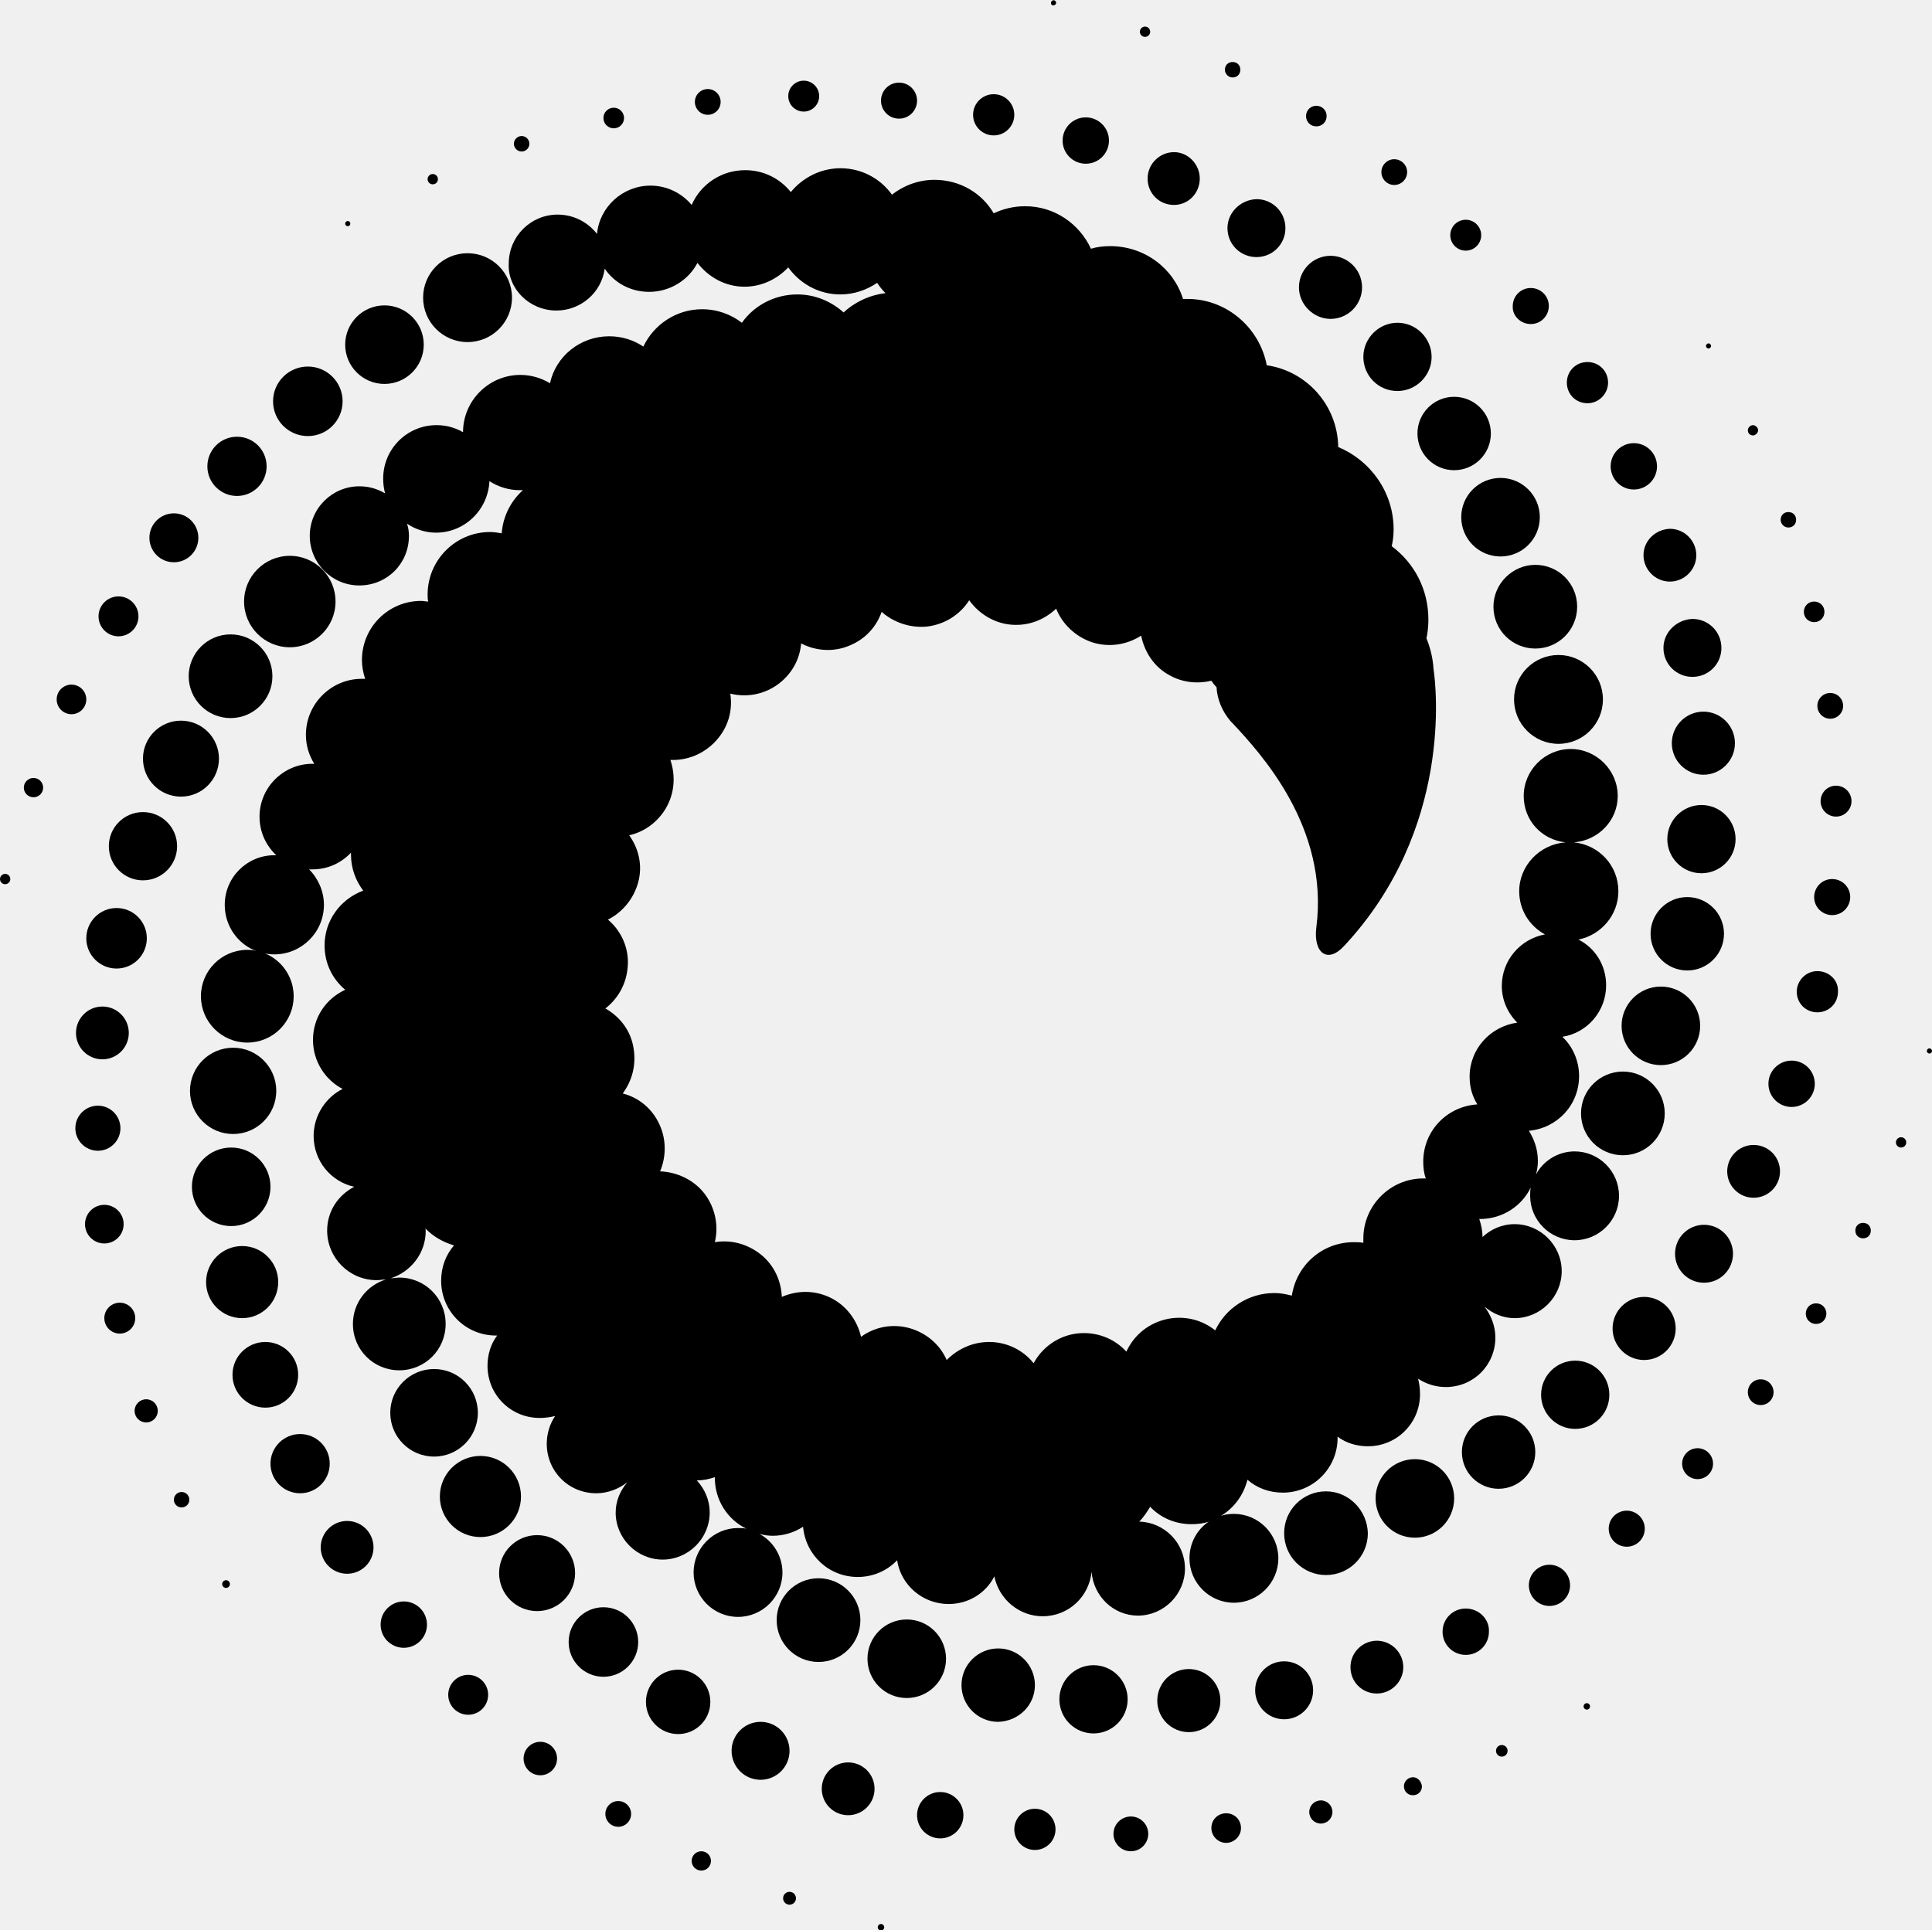
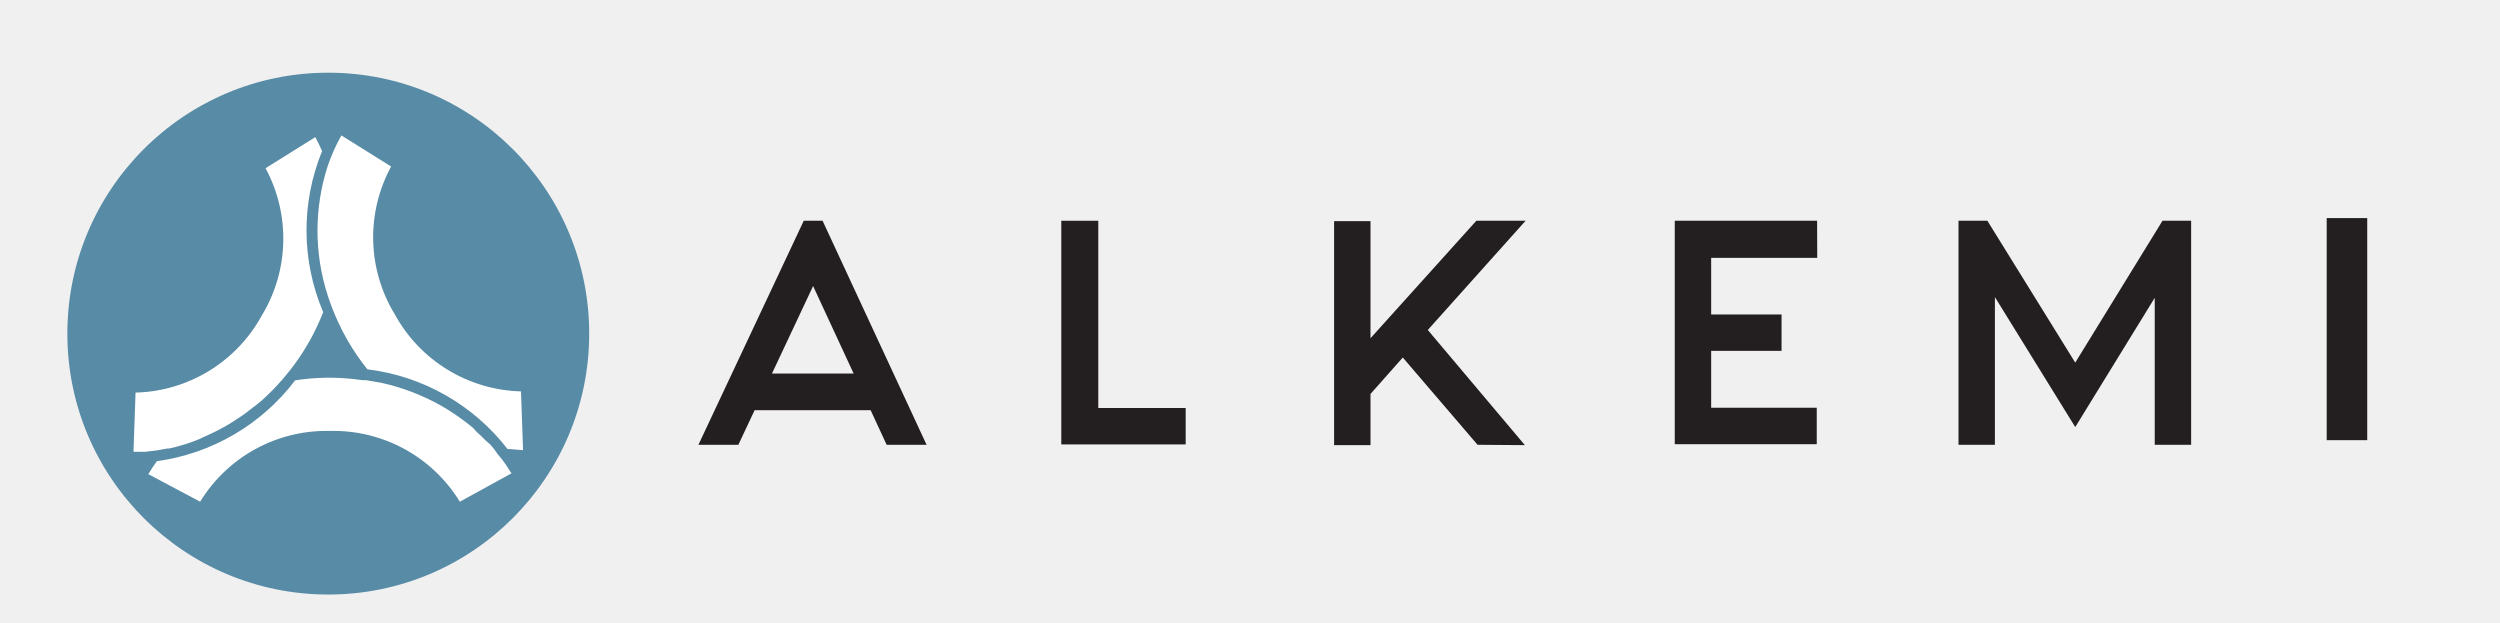
- <svg xmlns="http://www.w3.org/2000/svg" id="Layer_1" width="2500" height="2498" viewBox="100 100.1 300 299.7">
-   <style>.st0{fill:black}</style>
-   <circle class="st0" cx="236.8" cy="399.4" r=".5" />
-   <circle class="st0" cx="222.6" cy="394.9" r="1" />
-   <circle class="st0" cx="208.9" cy="389.1" r="1.5" />
-   <circle class="st0" cx="196" cy="381.8" r="2" />
-   <circle class="st0" cx="183.9" cy="373.2" r="2.6" />
-   <circle class="st0" cx="172.7" cy="363.3" r="3.1" />
-   <circle class="st0" cx="162.7" cy="352.4" r="3.6" />
-   <circle class="st0" cx="153.9" cy="340.4" r="4.1" />
-   <circle class="st0" cx="146.6" cy="327.4" r="4.6" />
-   <circle class="st0" cx="141.2" cy="313.6" r="5.1" />
-   <circle class="st0" cx="137.6" cy="299.2" r="5.6" />
-   <circle class="st0" cx="135.9" cy="284.4" r="6.1" />
-   <circle class="st0" cx="136.2" cy="269.5" r="6.7" />
-   <circle class="st0" cx="138.4" cy="254.8" r="7.2" />
-   <circle class="st0" cx="346.4" cy="365.1" r=".5" />
-   <path class="st0" d="M333.2 371.1c-.5 0-.9.4-.9.9s.4.9.9.9.9-.4.9-.9-.4-.9-.9-.9zM319.4 376.1c-.7 0-1.4.6-1.4 1.4s.6 1.4 1.4 1.4c.8 0 1.4-.6 1.4-1.4-.1-.8-.7-1.4-1.4-1.4z" />
-   <circle class="st0" cx="305.1" cy="381.5" r="1.8" />
-   <path class="st0" d="M290.4 381.7c-1.3 0-2.3 1-2.3 2.3 0 1.2 1 2.3 2.3 2.3 1.2 0 2.3-1 2.3-2.3 0-1.3-1-2.3-2.3-2.3z" />
-   <circle class="st0" cx="275.6" cy="384.9" r="2.7" />
-   <circle class="st0" cx="260.7" cy="384.2" r="3.2" />
-   <circle class="st0" cx="246" cy="382" r="3.6" />
-   <circle class="st0" cx="231.7" cy="377.9" r="4.1" />
-   <circle class="st0" cx="218.1" cy="372" r="4.5" />
-   <circle class="st0" cx="205.3" cy="364.4" r="5" />
-   <circle class="st0" cx="193.7" cy="355.1" r="5.4" />
-   <circle class="st0" cx="183.4" cy="344.4" r="5.9" />
-   <circle class="st0" cx="174.6" cy="332.5" r="6.3" />
-   <circle class="st0" cx="167.4" cy="319.5" r="6.8" />
-   <circle class="st0" cx="399.6" cy="263.3" r=".4" />
-   <circle class="st0" cx="395.2" cy="277.5" r=".8" />
-   <path class="st0" d="M389.3 290c-.7 0-1.2.5-1.2 1.2s.5 1.2 1.2 1.2 1.2-.5 1.2-1.2-.5-1.2-1.2-1.2zM382 302.5c-.9 0-1.6.7-1.6 1.6s.7 1.6 1.6 1.6c.9 0 1.6-.7 1.6-1.6 0-.9-.7-1.6-1.6-1.6z" />
-   <circle class="st0" cx="373.4" cy="316.3" r="2" />
-   <circle class="st0" cx="363.6" cy="327.4" r="2.4" />
-   <circle class="st0" cx="352.6" cy="337.5" r="2.8" />
-   <circle class="st0" cx="340.6" cy="346.3" r="3.2" />
-   <path class="st0" d="M327.6 349.9c-2 0-3.6 1.6-3.6 3.6s1.6 3.6 3.6 3.6 3.6-1.6 3.6-3.6c.1-2-1.6-3.6-3.6-3.6zM313.8 354.9c-2.2 0-4.1 1.8-4.1 4.1s1.8 4.1 4.1 4.1c2.2 0 4.1-1.8 4.1-4.1s-1.9-4.1-4.1-4.1z" />
-   <circle class="st0" cx="299.4" cy="362.6" r="4.5" />
-   <circle class="st0" cx="284.6" cy="364.2" r="4.9" />
-   <circle class="st0" cx="269.8" cy="364" r="5.3" />
-   <path class="st0" d="M260.7 361.8c0-3.1-2.5-5.7-5.7-5.7-3.1 0-5.7 2.5-5.7 5.7 0 3.1 2.5 5.7 5.7 5.7 3.2-.1 5.7-2.6 5.7-5.7z" />
-   <circle class="st0" cx="240.8" cy="357.7" r="6.1" />
-   <circle class="st0" cx="227.1" cy="351.7" r="6.5" />
-   <path class="st0" d="M365.3 154.2c.2 0 .4-.2.4-.4s-.2-.4-.4-.4-.4.2-.4.4.2.4.4.4zM372.2 167.7c.4 0 .8-.4.8-.8s-.4-.8-.8-.8-.8.4-.8.8c0 .5.4.8.8.8zM377.7 182c.7 0 1.2-.5 1.2-1.2s-.5-1.2-1.2-1.2-1.2.5-1.2 1.2c0 .6.5 1.2 1.2 1.2zM381.7 196.7c.9 0 1.6-.7 1.6-1.6 0-.9-.7-1.6-1.6-1.6-.9 0-1.6.7-1.6 1.6 0 .9.7 1.6 1.6 1.6z" />
-   <circle class="st0" cx="384.2" cy="209.7" r="2" />
-   <circle class="st0" cx="385.1" cy="224.5" r="2.4" />
-   <path class="st0" d="M384.5 236.6c-1.6 0-2.8 1.3-2.8 2.8 0 1.6 1.3 2.8 2.8 2.8 1.6 0 2.8-1.3 2.8-2.8 0-1.6-1.3-2.8-2.8-2.8zM382.2 250.9c-1.8 0-3.2 1.5-3.2 3.2 0 1.8 1.4 3.2 3.2 3.2 1.8 0 3.2-1.4 3.2-3.2.1-1.8-1.4-3.2-3.2-3.2z" />
-   <circle class="st0" cx="378.2" cy="268.4" r="3.6" />
-   <circle class="st0" cx="372.3" cy="282" r="4.1" />
-   <circle class="st0" cx="364.6" cy="294.8" r="4.5" />
-   <path class="st0" d="M355.3 301.5c-2.7 0-4.9 2.2-4.9 4.9s2.2 4.9 4.9 4.9 4.9-2.2 4.9-4.9-2.2-4.9-4.9-4.9z" />
-   <circle class="st0" cx="344.6" cy="316.7" r="5.3" />
-   <circle class="st0" cx="332.7" cy="325.6" r="5.7" />
-   <circle class="st0" cx="319.7" cy="332.8" r="6.1" />
-   <path class="st0" d="M305.9 331.7c-3.6 0-6.5 2.9-6.5 6.5s2.9 6.5 6.5 6.5 6.5-2.9 6.5-6.5c-.1-3.6-3-6.5-6.5-6.5zM263.6 100.9c.2 0 .4-.2.4-.4s-.2-.4-.4-.4-.4.2-.4.4c0 .3.1.4.4.4z" />
-   <circle class="st0" cx="277.8" cy="105" r=".8" />
-   <path class="st0" d="M291.4 112.1c.7 0 1.2-.5 1.2-1.2s-.5-1.2-1.2-1.2-1.2.5-1.2 1.2c0 .6.5 1.2 1.2 1.2zM304.4 119.7c.9 0 1.6-.7 1.6-1.6 0-.9-.7-1.6-1.6-1.6-.9 0-1.6.7-1.6 1.6 0 .9.7 1.6 1.6 1.6zM316.5 128.8c1.1 0 2-.9 2-2s-.9-2-2-2-2 .9-2 2 .9 2 2 2z" />
-   <circle class="st0" cx="327.6" cy="136.6" r="2.4" />
-   <path class="st0" d="M337.7 150.4c1.6 0 2.8-1.3 2.8-2.8 0-1.6-1.3-2.8-2.8-2.8-1.6 0-2.8 1.3-2.8 2.8-.1 1.5 1.2 2.8 2.8 2.8zM346.5 162.7c1.8 0 3.2-1.5 3.2-3.2 0-1.8-1.4-3.2-3.2-3.2-1.8 0-3.2 1.4-3.2 3.2 0 1.8 1.4 3.2 3.2 3.2z" />
-   <circle class="st0" cx="353.7" cy="172.5" r="3.6" />
-   <path class="st0" d="M355.2 186.3c0 2.2 1.8 4.1 4.1 4.1 2.2 0 4.1-1.8 4.1-4.1 0-2.2-1.8-4.1-4.1-4.1-2.3.1-4.1 1.9-4.1 4.1zM358.3 200.7c0 2.5 2 4.5 4.5 4.5s4.5-2 4.5-4.5-2-4.5-4.5-4.5c-2.5.1-4.5 2.1-4.5 4.5zM359.6 215.5c0 2.7 2.2 4.9 4.9 4.9s4.9-2.2 4.9-4.9-2.2-4.9-4.9-4.9-4.9 2.2-4.9 4.9z" />
-   <circle class="st0" cx="364.2" cy="230.4" r="5.3" />
-   <circle class="st0" cx="362" cy="245.1" r="5.7" />
-   <circle class="st0" cx="357.9" cy="259.4" r="6.1" />
-   <circle class="st0" cx="352" cy="273" r="6.5" />
-   <circle class="st0" cx="154" cy="134.8" r=".4" />
-   <circle class="st0" cx="167.2" cy="127.9" r=".8" />
-   <circle class="st0" cx="181" cy="122.4" r="1.2" />
-   <circle class="st0" cx="195.3" cy="118.4" r="1.6" />
-   <circle class="st0" cx="209.9" cy="115.9" r="2" />
-   <circle class="st0" cx="224.8" cy="115" r="2.4" />
-   <circle class="st0" cx="239.6" cy="115.7" r="2.8" />
-   <circle class="st0" cx="254.3" cy="117.9" r="3.2" />
-   <circle class="st0" cx="268.6" cy="121.9" r="3.6" />
-   <path class="st0" d="M282.3 131.9c2.2 0 4-1.8 4-4.1 0-2.2-1.8-4.1-4-4.1s-4.1 1.8-4.1 4.1 1.8 4.1 4.1 4.1zM290.6 135.5c0 2.5 2 4.5 4.5 4.5s4.5-2 4.5-4.5-2-4.5-4.5-4.5c-2.5.1-4.5 2.1-4.5 4.5zM306.6 149.6c2.7 0 4.9-2.2 4.9-4.9s-2.2-4.9-4.9-4.9-4.9 2.2-4.9 4.9 2.3 4.9 4.9 4.9zM317 160.8c2.9 0 5.3-2.4 5.3-5.3s-2.4-5.3-5.3-5.3-5.3 2.4-5.3 5.3 2.3 5.3 5.3 5.3z" />
-   <circle class="st0" cx="325.8" cy="167.4" r="5.7" />
-   <circle class="st0" cx="333" cy="180.4" r="6.1" />
-   <path class="st0" d="M331.9 194.3c0 3.6 2.9 6.5 6.5 6.5s6.5-2.9 6.5-6.5-2.9-6.5-6.5-6.5c-3.5 0-6.5 2.9-6.5 6.5z" />
-   <circle class="st0" cx="342" cy="208.7" r="6.9" />
-   <circle class="st0" cx="100.8" cy="236.6" r=".8" />
-   <circle class="st0" cx="105.2" cy="222.4" r="1.5" />
-   <circle class="st0" cx="111.1" cy="208.7" r="2.3" />
-   <circle class="st0" cx="118.4" cy="195.8" r="3.1" />
-   <circle class="st0" cx="127" cy="183.6" r="3.8" />
-   <circle class="st0" cx="136.8" cy="172.5" r="4.6" />
-   <circle class="st0" cx="147.8" cy="162.4" r="5.4" />
-   <circle class="st0" cx="159.7" cy="153.6" r="6.1" />
-   <circle class="st0" cx="172.6" cy="146.3" r="6.9" />
-   <path class="st0" d="M186.4 148.3c3.8 0 7-2.8 7.5-6.5 1.5 2.2 4 3.6 6.9 3.6 3.2 0 6.1-1.8 7.5-4.5 1.7 2.2 4.3 3.7 7.3 3.7 2.7 0 5.1-1.2 6.8-3 1.8 2.5 4.7 4.2 8.1 4.2 2.1 0 4.1-.7 5.7-1.8.4.6.8 1.1 1.3 1.6-2.5.3-4.8 1.4-6.5 3-1.9-1.7-4.4-2.8-7.2-2.8-3.5 0-6.7 1.7-8.6 4.4-1.7-1.3-3.8-2.1-6.2-2.1-4 0-7.5 2.4-9.1 5.8-1.5-1-3.3-1.6-5.3-1.6-4.5 0-8.3 3.1-9.2 7.3-1.3-.8-2.9-1.3-4.6-1.3-4.9 0-8.9 4-8.9 8.9-1.2-.7-2.6-1.1-4.1-1.1-4.6 0-8.3 3.7-8.3 8.3 0 .8.1 1.6.3 2.3-1.2-.7-2.5-1.1-4-1.1-4.2 0-7.7 3.4-7.7 7.7 0 4.2 3.4 7.7 7.7 7.7s7.7-3.4 7.7-7.7c0-.7-.1-1.3-.3-1.9 1.3.9 2.9 1.4 4.5 1.4 4.5 0 8.1-3.6 8.3-8 1.4.9 3 1.4 4.7 1.4h.5c-1.9 1.7-3.1 4.1-3.3 6.7-.6-.1-1.2-.2-1.8-.2-5.4 0-9.7 4.4-9.7 9.7 0 .4 0 .8.1 1.1-.4 0-.7-.1-1.1-.1-5.1 0-9.2 4.1-9.2 9.2 0 1 .2 2 .5 2.9h-.5c-4.8 0-8.7 3.9-8.7 8.7 0 1.7.5 3.2 1.3 4.5h-.3c-4.5 0-8.2 3.7-8.2 8.2 0 2.4 1 4.5 2.6 6h-.3c-4.2 0-7.7 3.4-7.7 7.7s3.4 7.7 7.7 7.7c4.2 0 7.7-3.4 7.7-7.7 0-2.1-.9-4.1-2.3-5.5h.5c2.4 0 4.5-1 6-2.6v.3c0 2.1.7 4 1.9 5.6-3.5 1.3-6 4.6-6 8.5 0 2.8 1.2 5.2 3.2 6.9-3 1.4-5 4.3-5 7.8 0 3.3 1.9 6.2 4.6 7.6-2.6 1.3-4.5 4.1-4.5 7.3 0 3.9 2.7 7.1 6.3 7.9-2.5 1.3-4.2 3.8-4.2 6.8 0 4.2 3.4 7.7 7.7 7.7.5 0 .9-.1 1.4-.1-2.9.9-5.1 3.6-5.1 6.9 0 4 3.2 7.2 7.2 7.2s7.2-3.2 7.2-7.2-3.2-7.2-7.2-7.2c-.4 0-.9.1-1.3.1 3.1-1 5.4-3.9 5.4-7.3 0-.2 0-.4-.1-.5 1.2 1.3 2.8 2.2 4.5 2.7-1.3 1.5-2 3.4-2 5.5 0 4.7 3.8 8.5 8.5 8.5h.2c-1 1.3-1.5 3-1.5 4.7 0 4.5 3.6 8.1 8.1 8.1.8 0 1.6-.1 2.4-.3-.8 1.2-1.3 2.7-1.3 4.3 0 4.3 3.4 7.7 7.7 7.7 1.8 0 3.5-.7 4.8-1.7-1.1 1.3-1.8 2.9-1.8 4.7 0 4 3.3 7.3 7.3 7.3s7.3-3.3 7.3-7.3c0-2-.8-3.7-2-5 1 0 1.9-.2 2.8-.5v.1c0 3.5 2 6.5 4.9 7.9-.4-.1-.9-.1-1.3-.1-3.8 0-6.9 3.1-6.9 6.9 0 3.8 3.1 6.9 6.9 6.9 3.8 0 6.9-3.1 6.9-6.9 0-2.6-1.5-4.9-3.6-6 .7.2 1.4.3 2.1.3 1.7 0 3.3-.5 4.7-1.4.4 4.4 4 7.8 8.5 7.8 2.4 0 4.6-1 6.1-2.6.6 3.9 4 6.8 8 6.8 3.1 0 5.8-1.7 7.1-4.3.7 3.5 3.8 6.2 7.5 6.2 4 0 7.2-3 7.6-6.9.3 3.8 3.4 6.8 7.2 6.8 4 0 7.3-3.3 7.3-7.3s-3.2-7.2-7.1-7.3c.7-.7 1.2-1.5 1.7-2.3 1.6 1.7 3.9 2.7 6.4 2.7.9 0 1.9-.1 2.7-.4-1.8 1.2-3 3.3-3 5.7 0 3.8 3.1 6.9 6.9 6.9 3.8 0 6.9-3.1 6.9-6.9 0-3.8-3.1-6.9-6.9-6.9-.7 0-1.4.1-2 .3 2-1.2 3.5-3.2 4.1-5.6 1.5 1.3 3.4 2 5.5 2 4.7 0 8.5-3.8 8.5-8.5v-.2c1.3 1 3 1.5 4.7 1.5 4.5 0 8.1-3.6 8.1-8.1 0-.8-.1-1.6-.3-2.4 1.2.8 2.7 1.3 4.3 1.3 4.3 0 7.7-3.4 7.7-7.7 0-1.8-.7-3.5-1.7-4.8 1.3 1.1 2.9 1.8 4.7 1.8 4 0 7.3-3.3 7.3-7.3s-3.3-7.3-7.3-7.3c-2 0-3.7.8-5 2 0-1-.2-1.9-.5-2.8h.1c3.5 0 6.5-2 7.9-4.9-.1.4-.1.9-.1 1.3 0 3.8 3.1 6.9 6.9 6.9 3.8 0 6.9-3.1 6.9-6.9 0-3.8-3.1-6.9-6.9-6.9-2.6 0-4.9 1.5-6 3.6.2-.7.3-1.4.3-2.1 0-1.7-.5-3.3-1.4-4.7 4.4-.4 7.8-4 7.8-8.5 0-2.4-1-4.6-2.6-6.1 3.9-.6 6.8-4 6.8-8 0-3.1-1.7-5.8-4.3-7.1 3.5-.7 6.2-3.8 6.2-7.5 0-4-3-7.2-6.9-7.6 3.8-.3 6.8-3.4 6.8-7.2 0-4-3.3-7.3-7.3-7.3s-7.3 3.3-7.3 7.3c0 3.8 2.8 6.8 6.5 7.2-4 .3-7.2 3.6-7.2 7.6 0 2.9 1.6 5.4 4 6.7-3.8.7-6.7 4-6.7 8 0 2.2.9 4.2 2.4 5.7-4.2.6-7.4 4.1-7.4 8.4 0 1.6.4 3 1.2 4.3-4.7.3-8.4 4.1-8.4 8.9 0 .9.1 1.8.4 2.6h-.4c-5.1 0-9.3 4.2-9.3 9.3v.7c-.5-.1-1-.1-1.5-.1-4.9 0-8.9 3.6-9.6 8.3-.8-.2-1.7-.4-2.7-.4-4.1 0-7.6 2.4-9.2 5.8-2-1.6-4.6-2.3-7.3-1.8-3 .6-5.3 2.5-6.5 5.1-1.9-2.1-4.8-3.2-7.8-2.8-2.9.4-5.3 2.2-6.6 4.6-1.6-2-4.1-3.3-6.9-3.3-2.6 0-4.9 1.1-6.6 2.8-1-2.3-3-4.1-5.6-4.9-2.7-.8-5.5-.3-7.7 1.3-.6-2.6-2.3-4.9-4.8-6.1-2.5-1.2-5.2-1.1-7.5-.1-.1-2.5-1.2-5-3.4-6.7-2.1-1.6-4.6-2.2-7-1.8.6-2.5.1-5.2-1.5-7.4-1.7-2.3-4.4-3.5-7-3.6 1-2.4 1-5.2-.3-7.7-1.2-2.3-3.2-3.8-5.5-4.4 1.4-1.9 2.1-4.3 1.7-6.9-.4-2.8-2.1-5-4.4-6.3 2.2-1.7 3.5-4.3 3.5-7.2 0-2.6-1.2-5-3.1-6.6 2.2-1.1 4-3.2 4.7-5.8.7-2.6.1-5.2-1.4-7.3 2.3-.5 4.4-2 5.7-4.2 1.4-2.4 1.5-5.1.7-7.5 2.6.1 5.2-.9 7.1-3 1.9-2.1 2.6-4.7 2.2-7.3 2.4.6 5 .2 7.2-1.3 2.3-1.6 3.6-4 3.8-6.5 2.3 1.2 5.1 1.4 7.6.3 2.4-1 4.1-2.9 4.9-5.2 1.8 1.6 4.3 2.5 6.9 2.3 2.9-.3 5.3-1.9 6.7-4.1 1.5 2.1 3.9 3.6 6.6 3.8 2.7.2 5.1-.8 6.9-2.5.9 2.3 2.9 4.3 5.5 5.2 2.7.9 5.5.4 7.7-1 .5 2.5 2 4.9 4.5 6.2 2 1.1 4.3 1.3 6.4.8.2.3.5.7.8 1 .1 1.9.9 3.8 2.2 5.3l.2.2c4.5 4.8 15.1 16.3 13.1 31.8-.5 3.9 1.7 5.8 4.4 2.8 16.8-18.1 14.2-40.3 13.8-42.9-.1-1.7-.5-3.3-1.1-4.8.2-.9.3-1.9.3-2.9 0-4.7-2.2-8.8-5.7-11.4.2-.8.3-1.7.3-2.6 0-5.8-3.6-10.7-8.6-12.8-.1-6.5-4.9-11.8-11.1-12.7-1.1-5.8-6.2-10.3-12.3-10.3h-.7c-1.5-4.8-6-8.2-11.3-8.2-1 0-2 .1-3 .4-1.8-3.9-5.7-6.6-10.2-6.6-1.8 0-3.4.4-4.9 1.1-1.8-3.1-5.2-5.2-9.2-5.2-2.5 0-4.8.9-6.6 2.3-1.8-2.5-4.7-4.1-8-4.1-3.1 0-5.9 1.5-7.7 3.7-1.7-2.1-4.2-3.4-7.1-3.4-3.7 0-6.9 2.2-8.3 5.4-1.5-1.8-3.8-3-6.4-3-4.3 0-7.9 3.3-8.3 7.5-1.4-1.8-3.6-3-6.1-3-4.2 0-7.6 3.4-7.6 7.6-.2 3.9 3.2 7.3 7.4 7.3z" />
-   <circle class="st0" cx="135.1" cy="346.1" r=".6" />
-   <circle class="st0" cx="128.2" cy="333" r="1.2" />
-   <circle class="st0" cx="122.7" cy="319.2" r="1.8" />
-   <circle class="st0" cx="118.6" cy="304.8" r="2.4" />
-   <circle class="st0" cx="116.2" cy="290.2" r="3" />
-   <circle class="st0" cx="115.2" cy="275.3" r="3.5" />
-   <circle class="st0" cx="115.9" cy="260.5" r="4.1" />
-   <circle class="st0" cx="118.1" cy="245.8" r="4.7" />
-   <circle class="st0" cx="122.2" cy="231.5" r="5.3" />
-   <circle class="st0" cx="128.1" cy="217.9" r="5.9" />
-   <circle class="st0" cx="135.8" cy="205.1" r="6.5" />
-   <circle class="st0" cx="145" cy="193.5" r="7.1" />
+ <svg xmlns="http://www.w3.org/2000/svg" id="Layer_1" data-name="Layer 1" viewBox="0 0 206 51.33">
+   <defs>
+     <style>.cls-1{fill:#231f20;}.cls-2{fill:#578ba6;}.cls-3{fill:#fff;}</style>
+   </defs>
+   <path class="cls-1" d="M67.78,18.19l8.57,18.46H73.06L71.74,33.8H62.18l-1.34,2.85H57.55l8.68-18.46ZM63.61,30.78h6.73L67,23.57Z" />
+   <path class="cls-1" d="M97.7,33.62v3H87.45V18.19h3.05V33.62Z" />
+   <path class="cls-1" d="M121.75,36.65l-6.16-7.19-2.66,3v4.22h-3V18.22h3v9.65l8.72-9.68h4.06l-8.06,9,8,9.49Z" />
+   <path class="cls-1" d="M149.74,21.25H141v4.66h5.8v3H141v4.69h8.7v3H138V18.19h11.73Z" />
+   <path class="cls-1" d="M178.19,18.19h2.36V36.65h-3V24.54L171,35.19l-6.62-10.71V36.65h-3V18.19h2.38L171,29.88Z" />
+   <rect class="cls-1" x="191.72" y="17.97" width="3.34" height="18.3" />
+   <circle class="cls-2" cx="27.05" cy="27.49" r="21.5" />
+   <path class="cls-3" d="M12.94,37.06l-.42.05Z" />
+   <path class="cls-3" d="M13.49,37l.27,0h0Z" />
+   <path class="cls-3" d="M12,37.18l-.34,0Z" />
+   <path class="cls-3" d="M22.94,31.55h0l.23-.25Z" />
+   <path class="cls-3" d="M23.54,30.87l.35-.43Z" />
+   <path class="cls-3" d="M30.22,31.32l-.27,0Z" />
+   <path class="cls-3" d="M40.71,37l-.21-.24h0Z" />
+   <path class="cls-3" d="M41.62,38.2c.16.23.31.47.46.71C41.93,38.67,41.78,38.43,41.62,38.2Z" />
+   <path class="cls-3" d="M31.27,31.52,31,31.47Z" />
+   <path class="cls-3" d="M41,37.41l.34.44Z" />
+   <path class="cls-3" d="M13.76,36.91l.16,0-.16,0Z" />
+   <path class="cls-3" d="M22.81,31.7l.14-.15h0Z" />
+   <path class="cls-3" d="M19.52,34.48l-.39.26Z" />
+   <path class="cls-3" d="M22.42,32.11l-.38.37Z" />
+   <path class="cls-3" d="M18.64,35l-.41.23Z" />
+   <path class="cls-3" d="M17.73,35.52l-.42.2Z" />
+   <path class="cls-3" d="M21.63,32.86l-.39.33Z" />
+   <path class="cls-3" d="M20.28,34l-.27.2Z" />
+   <path class="cls-3" d="M16.8,36l-.43.18Z" />
+   <path class="cls-3" d="M14.89,36.63l-.43.12Z" />
+   <path class="cls-3" d="M15.85,36.32l-.43.15Z" />
+   <path class="cls-3" d="M32.08,31.71l.18.05Z" />
+   <path class="cls-3" d="M39,35.28l.33.29Z" />
+   <path class="cls-3" d="M38.17,34.66l.33.25Z" />
+   <path class="cls-3" d="M39.69,35.95l.33.33Z" />
+   <path class="cls-3" d="M37.36,34.08l.31.21Z" />
+   <path class="cls-3" d="M35.79,33.15l.12.06Z" />
+   <path class="cls-3" d="M36.54,33.57l.27.16Z" />
+   <path class="cls-3" d="M40.49,36.79h0l-.12-.13Z" />
+   <path class="cls-3" d="M42.08,38.91c-.15-.24-.3-.48-.46-.71l-.25-.34L41,37.41,40.71,37l-.21-.25-.11-.13L40,36.28l-.33-.33-.41-.38L39,35.28l-.45-.37-.33-.25-.5-.36-.31-.21-.55-.36-.27-.16-.64-.36-.12-.06a18,18,0,0,0-3.53-1.39l-.18-.05-.81-.19h0L31,31.47l-.81-.14-.27,0-.82-.1a18.32,18.32,0,0,0-4.78.11A17.24,17.24,0,0,1,12.93,38c-.25.35-.49.7-.71,1.07l4.27,2.27a12.21,12.21,0,0,1,10.7-5.83,12.21,12.21,0,0,1,10.7,5.83L42.15,39Z" />
+   <polygon class="cls-3" points="11 37.23 11.01 37.23 11 37.23 11 37.23" />
+   <path class="cls-3" d="M26.54,12.45c-.17-.39-.36-.78-.56-1.15l-4.1,2.56A12.21,12.21,0,0,1,21.57,26a12.21,12.21,0,0,1-10.4,6.35L11,37.23l.62,0,.34,0,.57-.07.42-.05.55-.1.27-.05.16,0,.54-.13.43-.12.53-.16.43-.15.52-.2L16.8,36l.51-.23.42-.2.5-.26.41-.23.49-.29.39-.26.49-.32.27-.2q.5-.37,1-.77l.39-.33.41-.39.38-.37.39-.41.13-.15.23-.25.36-.43.35-.43.34-.45a18.49,18.49,0,0,0,2.37-4.31A17.24,17.24,0,0,1,26.54,12.45Z" />
+   <path class="cls-3" d="M42.93,32.25a12.21,12.21,0,0,1-10.4-6.35,12.21,12.21,0,0,1-.3-12.18l-4.1-2.56A14.92,14.92,0,0,0,27,13.69a17.29,17.29,0,0,0,0,10.64,18.91,18.91,0,0,0,.83,2.14q.37.82.83,1.61a19.23,19.23,0,0,0,1.61,2.35A17.24,17.24,0,0,1,41.82,37c.43,0,.85.08,1.28.09Z" />
</svg>
